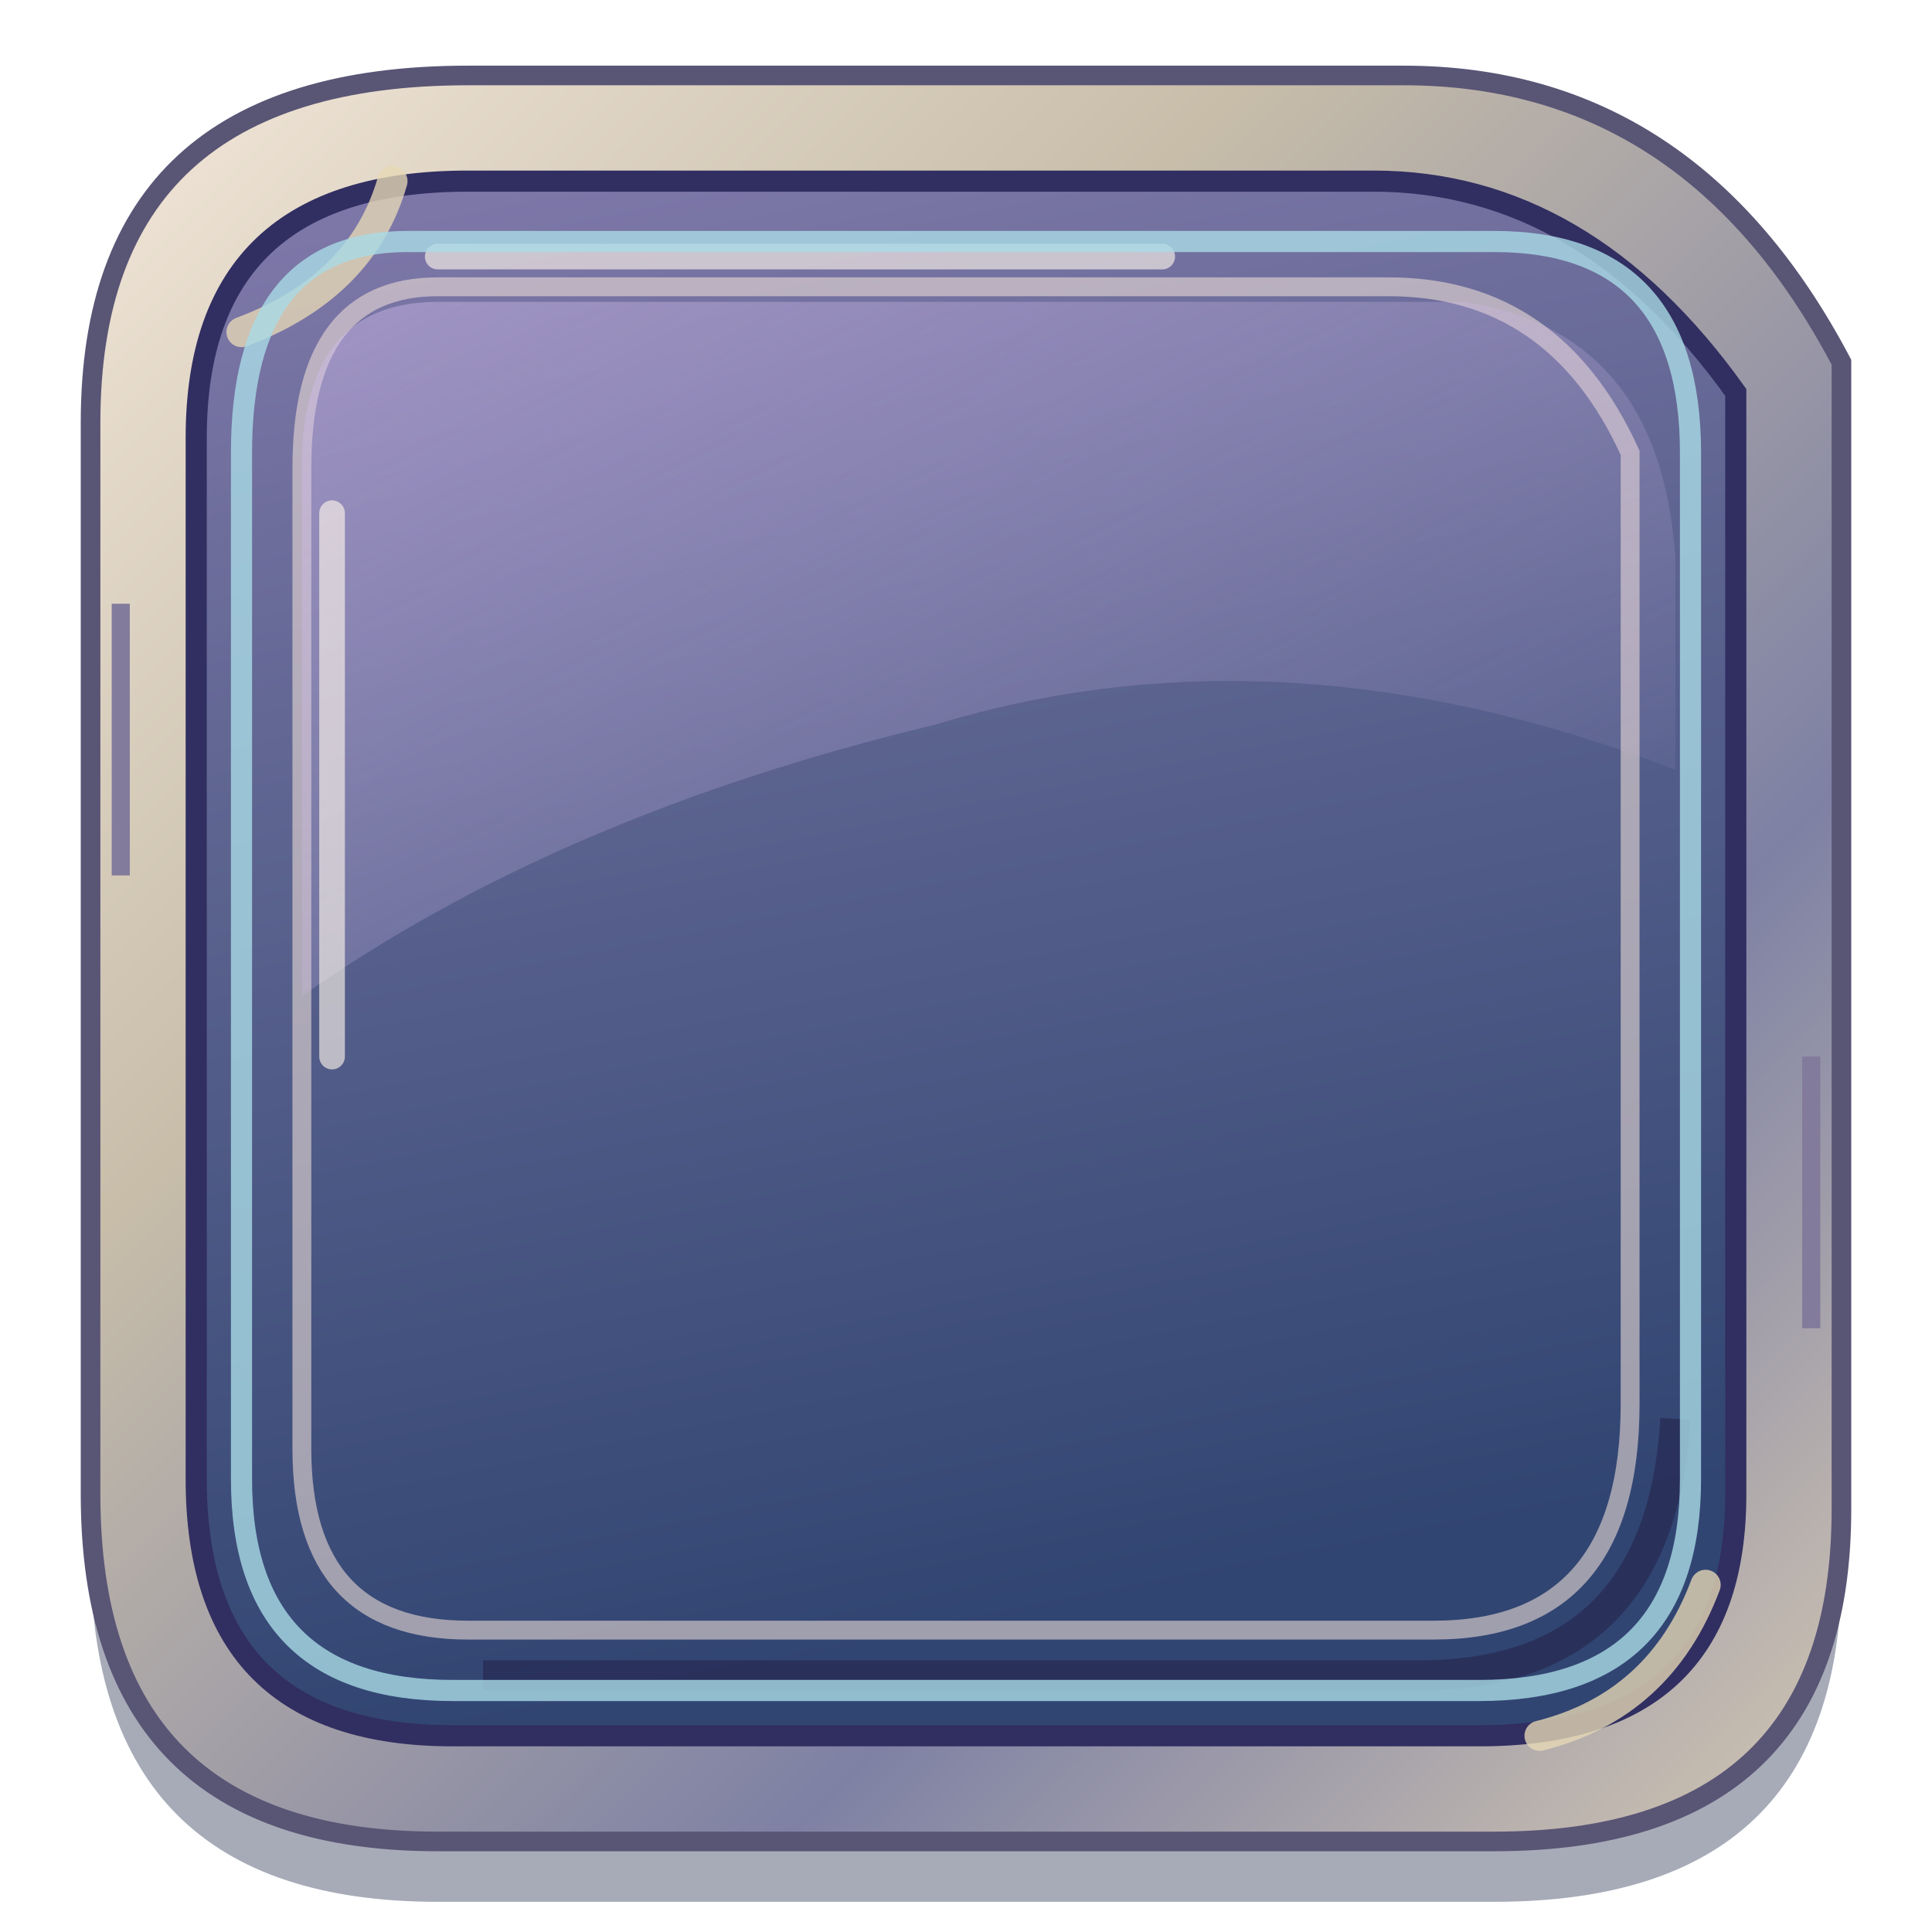
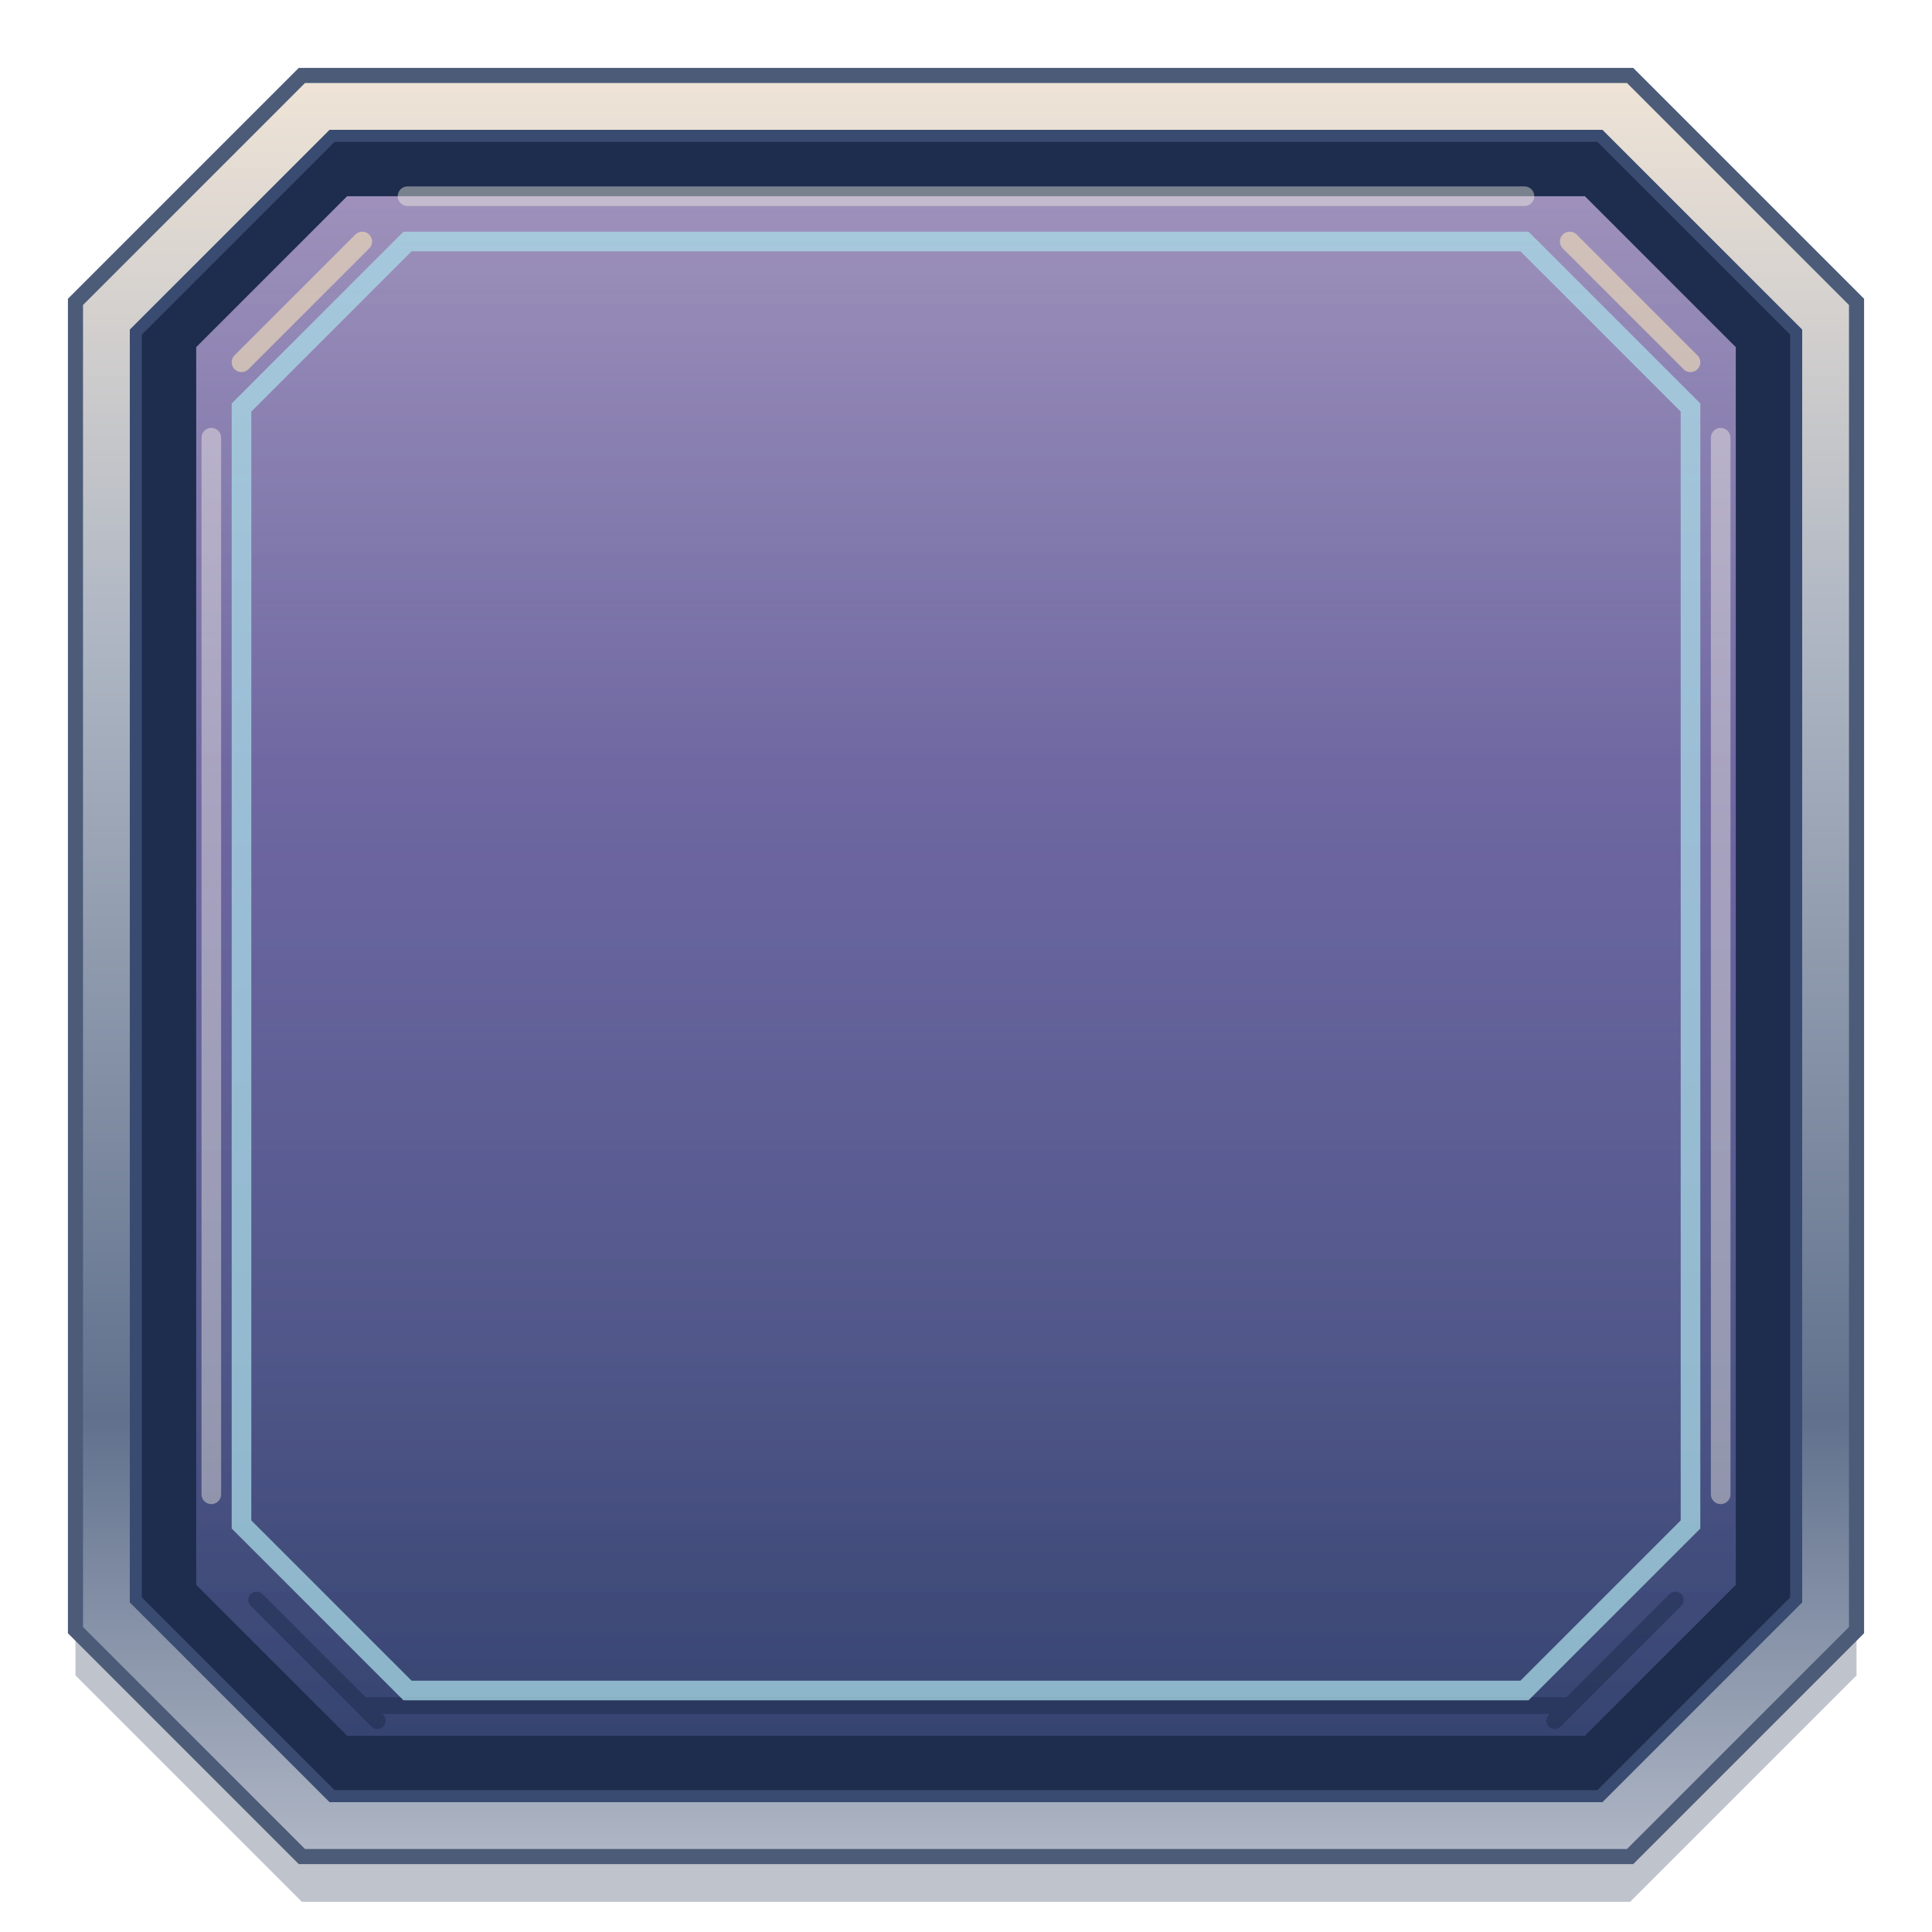
<svg xmlns="http://www.w3.org/2000/svg" width="128" height="128" viewBox="0 0 128 128">
  <defs>
-     <linearGradient id="bord" x1="0" y1="0" x2="1" y2="1">
-       <stop stop-color="#f2e7d9" />
-       <stop offset=".33" stop-color="#c7bda9" />
-       <stop offset=".7" stop-color="#7e81a4" />
-       <stop offset="1" stop-color="#d3c7b2" />
+     <linearGradient id="bord" x1="0" y1="0" x2="0" y2="1">
+       <stop stop-color="#f1e5d7" />
+       <stop offset=".32" stop-color="#aeb6c3" />
+       <stop offset=".75" stop-color="#61718d" />
+       <stop offset="1" stop-color="#b2b9c7" />
    </linearGradient>
-     <linearGradient id="email" x1="0" y1="0" x2=".2" y2="1">
-       <stop stop-color="#8079aa" />
-       <stop offset=".42" stop-color="#5c638f" />
-       <stop offset="1" stop-color="#314572" />
+     <linearGradient id="email" x1="0" y1="0" x2="0" y2="1">
+       <stop stop-color="#8a7baf" />
+       <stop offset=".45" stop-color="#665f9b" />
+       <stop offset="1" stop-color="#3c4a7a" />
    </linearGradient>
-     <linearGradient id="lueur" x1="0" y1="0" x2="1" y2="1">
-       <stop stop-color="#d1bceb" stop-opacity=".45" />
-       <stop offset="1" stop-color="#d1bceb" stop-opacity="0" />
+     <linearGradient id="lueur" x1="0" y1="0" x2="0" y2="1">
+       <stop stop-color="#fff9f4" stop-opacity=".17" />
+       <stop offset=".38" stop-color="#c6e7f5" stop-opacity=".03" />
+       <stop offset="1" stop-color="#101e3a" stop-opacity=".14" />
    </linearGradient>
  </defs>
-   <path d="M31 5H93Q112 5 122 24V100Q122 122 99 122H29Q6 122 6 99V28Q6 5 31 5Z" fill="#172344" opacity=".38" transform="translate(0 4)" />
-   <path d="M31 5H93Q112 5 122 24V100Q122 122 99 122H29Q6 122 6 99V28Q6 5 31 5Z" fill="url(#bord)" stroke="#595575" stroke-width="1.3" />
-   <path d="M31 12H91Q105 12 115 26V99Q115 115 98 115H30Q13 115 13 98V29Q13 12 31 12Z" fill="url(#email)" stroke="#312e61" stroke-width="1.4" />
-   <path d="M29 19H92Q103 19 108 30V93Q108 108 95 108H31Q20 108 20 96V31Q20 19 29 19Z" fill="none" stroke="#eadad6" stroke-opacity=".6" stroke-width="1.25" />
-   <path d="M29 20H97Q110 22 111 37V51Q85 41 62 48Q37 54 20 66V31Q20 20 29 20Z" fill="url(#lueur)" />
-   <path d="M29 17h48M22 34v36" stroke="#fff6eb" stroke-opacity=".62" stroke-width="1.7" stroke-linecap="round" />
-   <path d="M32 111H94Q110 111 111 94" fill="none" stroke="#252851" stroke-opacity=".68" stroke-width="2" />
-   <path d="M26 12q-2 7-10 10M102 115q8-2 11-10" fill="none" stroke="#e7d8b6" stroke-opacity=".78" stroke-width="2" stroke-linecap="round" />
-   <path d="M8 40v18M120 70v18" fill="none" stroke="#837b9b" stroke-width="1.2" />
-   <path d="M27 16H99Q112 16 112 30V98Q112 112 98 112H30Q16 112 16 98V30Q16 16 27 16Z" fill="none" stroke="#a9dbe6" stroke-opacity=".8" stroke-width="1.4" />
+   <path d="M20 5H108L123 20V108L108 123H20L5 108V20Z" fill="#142442" opacity=".27" transform="translate(0 3)" />
+   <path d="M20 5H108L123 20V108L108 123H20L5 108V20Z" fill="url(#bord)" stroke="#4b5b78" stroke-width="1" />
+   <path d="M22 9H106L119 22V106L106 119H22L9 106V22Z" fill="#1e2c4e" stroke="#394b70" stroke-width=".8" />
+   <path d="M23 13H105L115 23V105L105 115H23L13 105V23Z" fill="url(#email)" />
+   <path d="M23 13H105L115 23V105L105 115H23L13 105V23Z" fill="url(#lueur)" />
+   <path d="M27 13H101M14 29V99M114 29V99" fill="none" stroke="#f9f5e9" stroke-opacity=".42" stroke-width="1.3" stroke-linecap="round" />
+   <path d="M24 113H104M17 106l8 8M111 106l-8 8" fill="none" stroke="#1b2949" stroke-opacity=".47" stroke-width="1.1" stroke-linecap="round" />
+   <path d="M16 24 24 16M112 24l-8-8" fill="none" stroke="#e8d6b8" stroke-opacity=".69" stroke-width="1.3" stroke-linecap="round" />
+   <path d="M27 16H101L112 27V101L101 112H27L16 101V27Z" fill="none" stroke="#a9dbe6" stroke-opacity=".75" stroke-width="1.3" />
</svg>
